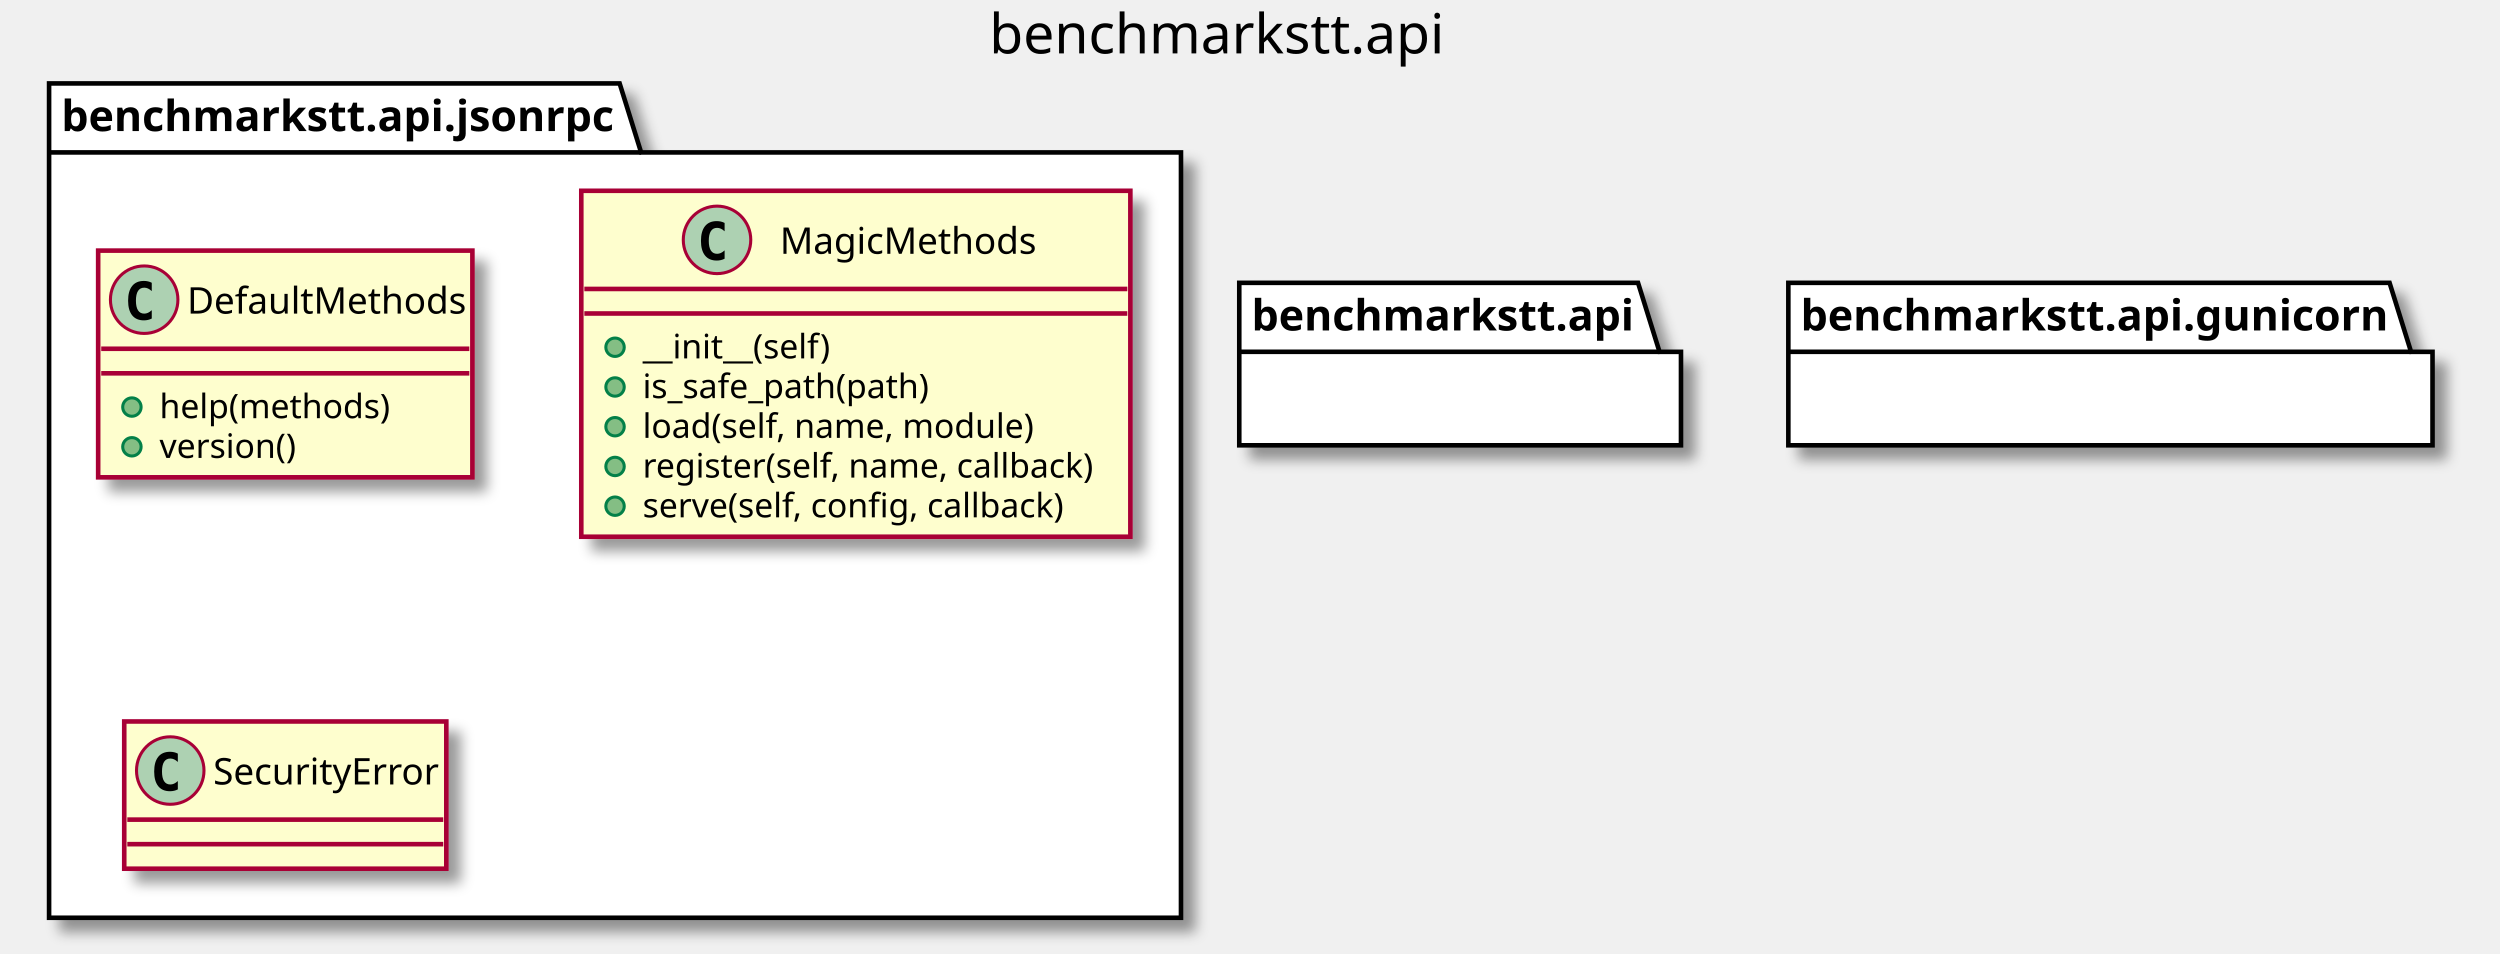
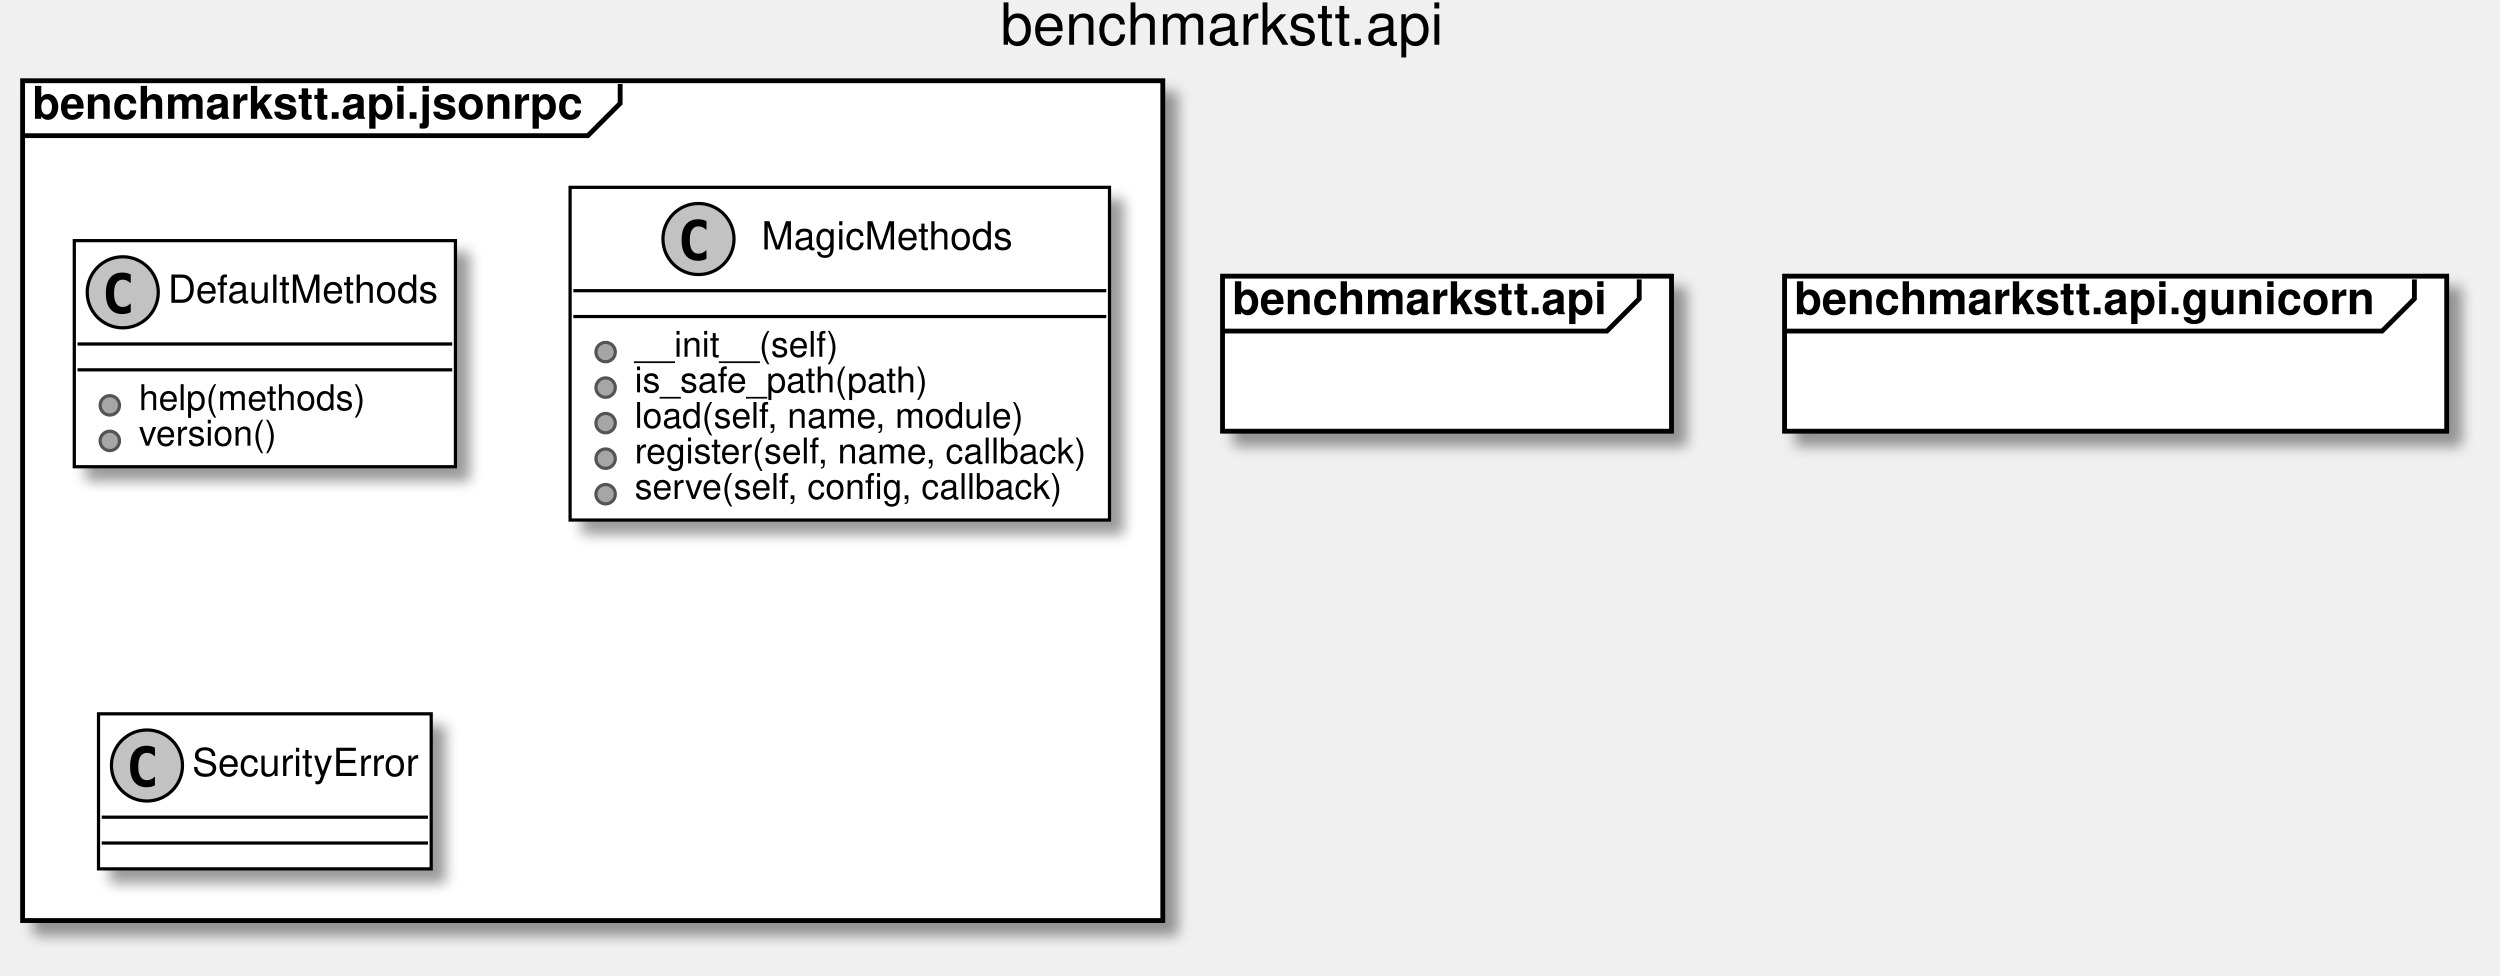
- <svg xmlns="http://www.w3.org/2000/svg" xmlns:xlink="http://www.w3.org/1999/xlink" contentScriptType="application/ecmascript" contentStyleType="text/css" height="311px" preserveAspectRatio="none" style="width:815px;height:311px;" version="1.1" viewBox="0 0 815 311" width="815px" zoomAndPan="magnify">
+ <svg xmlns="http://www.w3.org/2000/svg" xmlns:xlink="http://www.w3.org/1999/xlink" contentScriptType="application/ecmascript" contentStyleType="text/css" height="302px" preserveAspectRatio="none" style="width:774px;height:302px;" version="1.1" viewBox="0 0 774 302" width="774px" zoomAndPan="magnify">
  <defs>
-     <filter height="300%" id="f1ktltzpxjr9dl" width="300%" x="-1" y="-1">
+     <filter height="300%" id="f16ox4vb483jeg" width="300%" x="-1" y="-1">
      <feGaussianBlur result="blurOut" stdDeviation="2.0" />
      <feColorMatrix in="blurOut" result="blurOut2" type="matrix" values="0 0 0 0 0 0 0 0 0 0 0 0 0 0 0 0 0 0 .4 0" />
      <feOffset dx="4.0" dy="4.0" in="blurOut2" result="blurOut3" />
      <feBlend in="SourceGraphic" in2="blurOut3" mode="normal" />
    </filter>
  </defs>
  <g>
-     <text fill="#000000" font-family="sans-serif" font-size="18" lengthAdjust="spacingAndGlyphs" textLength="152" x="322.5" y="17.402">benchmarkstt.api</text>
-     <polygon fill="#FFFFFF" filter="url(#f1ktltzpxjr9dl)" points="16,27.199,202,27.199,209,49.688,385,49.688,385,299.199,16,299.199,16,27.199" style="stroke: #000000; stroke-width: 1.5;" />
-     <line style="stroke: #000000; stroke-width: 1.5;" x1="16" x2="209" y1="49.688" y2="49.688" />
-     <text fill="#000000" font-family="sans-serif" font-size="14" font-weight="bold" lengthAdjust="spacingAndGlyphs" textLength="180" x="20" y="42.734">benchmarkstt.api.jsonrpc</text>
-     <polygon fill="#FFFFFF" filter="url(#f1ktltzpxjr9dl)" points="404,92.199,534,92.199,541,114.688,548,114.688,548,145.176,404,145.176,404,92.199" style="stroke: #000000; stroke-width: 1.5;" />
-     <line style="stroke: #000000; stroke-width: 1.5;" x1="404" x2="541" y1="114.688" y2="114.688" />
-     <text fill="#000000" font-family="sans-serif" font-size="14" font-weight="bold" lengthAdjust="spacingAndGlyphs" textLength="124" x="408" y="107.734">benchmarkstt.api</text>
+     <text fill="#000000" font-family="Helvetica" font-size="18" lengthAdjust="spacingAndGlyphs" textLength="137" x="309.75" y="13.86">benchmarkstt.api</text>
+     <rect fill="#FFFFFF" filter="url(#f16ox4vb483jeg)" height="260" style="stroke: #000000; stroke-width: 1.5;" width="353" x="7" y="25" />
+     <path d="M192,26 L192,32 L182,42 L7,42 " fill="none" style="stroke: #000000; stroke-width: 1.5;" />
+     <text fill="#000000" font-family="Helvetica" font-size="14" font-weight="bold" lengthAdjust="spacingAndGlyphs" textLength="175" x="10" y="36.78">benchmarkstt.api.jsonrpc</text>
+     <rect fill="#FFFFFF" filter="url(#f16ox4vb483jeg)" height="48" style="stroke: #000000; stroke-width: 1.5;" width="139" x="378.5" y="85.5" />
+     <path d="M507.5,86.5 L507.5,92.5 L497.5,102.5 L378.5,102.5 " fill="none" style="stroke: #000000; stroke-width: 1.5;" />
+     <text fill="#000000" font-family="Helvetica" font-size="14" font-weight="bold" lengthAdjust="spacingAndGlyphs" textLength="119" x="381.5" y="97.28">benchmarkstt.api</text>
    <a href="https://benchmarkstt.readthedocs.io/en/latest/modules/benchmarkstt.api.jsonrpc.html#benchmarkstt.api.jsonrpc.DefaultMethods" target="_top" title="https://benchmarkstt.readthedocs.io/en/latest/modules/benchmarkstt.api.jsonrpc.html#benchmarkstt.api.jsonrpc.DefaultMethods" xlink:actuate="onRequest" xlink:href="https://benchmarkstt.readthedocs.io/en/latest/modules/benchmarkstt.api.jsonrpc.html#benchmarkstt.api.jsonrpc.DefaultMethods" xlink:show="new" xlink:title="https://benchmarkstt.readthedocs.io/en/latest/modules/benchmarkstt.api.jsonrpc.html#benchmarkstt.api.jsonrpc.DefaultMethods" xlink:type="simple">
-       <rect fill="#FEFECE" filter="url(#f1ktltzpxjr9dl)" height="73.91" id="benchmarkstt.api.jsonrpc.DefaultMethods" style="stroke: #A80036; stroke-width: 1.5;" width="122" x="32" y="81.699" />
-       <ellipse cx="47" cy="97.699" fill="#ADD1B2" rx="11" ry="11" style="stroke: #A80036; stroke-width: 1.0;" />
-       <path d="M49.473,103.842 Q48.892,104.141 48.253,104.29 Q47.614,104.44 46.908,104.44 Q44.401,104.44 43.081,102.788 Q41.762,101.136 41.762,98.015 Q41.762,94.886 43.081,93.234 Q44.401,91.582 46.908,91.582 Q47.614,91.582 48.261,91.731 Q48.909,91.881 49.473,92.18 L49.473,94.902 Q48.842,94.321 48.249,94.052 Q47.655,93.782 47.024,93.782 Q45.68,93.782 44.995,94.848 Q44.31,95.915 44.31,98.015 Q44.31,100.107 44.995,101.174 Q45.68,102.24 47.024,102.24 Q47.655,102.24 48.249,101.971 Q48.842,101.701 49.473,101.12 Z " />
-       <text fill="#000000" font-family="sans-serif" font-size="12" lengthAdjust="spacingAndGlyphs" textLength="90" x="61" y="102.234">DefaultMethods</text>
-       <line style="stroke: #A80036; stroke-width: 1.5;" x1="33" x2="153" y1="113.699" y2="113.699" />
-       <line style="stroke: #A80036; stroke-width: 1.5;" x1="33" x2="153" y1="121.699" y2="121.699" />
-       <ellipse cx="43" cy="132.699" fill="#84BE84" rx="3" ry="3" style="stroke: #038048; stroke-width: 1.0;" />
-       <text fill="#000000" font-family="sans-serif" font-size="11" lengthAdjust="spacingAndGlyphs" textLength="78" x="52" y="136.334">help(methods)</text>
-       <ellipse cx="43" cy="145.654" fill="#84BE84" rx="3" ry="3" style="stroke: #038048; stroke-width: 1.0;" />
-       <text fill="#000000" font-family="sans-serif" font-size="11" lengthAdjust="spacingAndGlyphs" textLength="48" x="52" y="149.289">version()</text>
+       <rect fill="#FFFFFF" filter="url(#f16ox4vb483jeg)" height="70" id="benchmarkstt.api.jsonrpc.DefaultMethods" style="stroke: #000000; stroke-width: 1.0;" width="118" x="23" y="74.5" />
+       <ellipse cx="38" cy="90.5" fill="#C2C2C2" rx="11" ry="11" style="stroke: #000000; stroke-width: 1.0;" />
+       <path d="M40.473,96.643 Q39.892,96.942 39.253,97.091 Q38.614,97.241 37.908,97.241 Q35.401,97.241 34.081,95.589 Q32.762,93.937 32.762,90.816 Q32.762,87.686 34.081,86.035 Q35.401,84.383 37.908,84.383 Q38.614,84.383 39.261,84.532 Q39.909,84.682 40.473,84.981 L40.473,87.703 Q39.842,87.122 39.249,86.852 Q38.655,86.582 38.024,86.582 Q36.68,86.582 35.995,87.649 Q35.31,88.716 35.31,90.816 Q35.31,92.908 35.995,93.974 Q36.68,95.041 38.024,95.041 Q38.655,95.041 39.249,94.771 Q39.842,94.501 40.473,93.92 Z " />
+       <text fill="#000000" font-family="Helvetica" font-size="12" lengthAdjust="spacingAndGlyphs" textLength="86" x="52" y="93.74">DefaultMethods</text>
+       <line style="stroke: #000000; stroke-width: 1.0;" x1="24" x2="140" y1="106.5" y2="106.5" />
+       <line style="stroke: #000000; stroke-width: 1.0;" x1="24" x2="140" y1="114.5" y2="114.5" />
+       <ellipse cx="34" cy="125.5" fill="#A6A6A6" rx="3" ry="3" style="stroke: #545454; stroke-width: 1.0;" />
+       <text fill="#000000" font-family="Helvetica" font-size="11" lengthAdjust="spacingAndGlyphs" textLength="70" x="43" y="126.97">help(methods)</text>
+       <ellipse cx="34" cy="136.5" fill="#A6A6A6" rx="3" ry="3" style="stroke: #545454; stroke-width: 1.0;" />
+       <text fill="#000000" font-family="Helvetica" font-size="11" lengthAdjust="spacingAndGlyphs" textLength="44" x="43" y="137.97">version()</text>
    </a>
    <a href="https://benchmarkstt.readthedocs.io/en/latest/modules/benchmarkstt.api.jsonrpc.html#benchmarkstt.api.jsonrpc.MagicMethods" target="_top" title="https://benchmarkstt.readthedocs.io/en/latest/modules/benchmarkstt.api.jsonrpc.html#benchmarkstt.api.jsonrpc.MagicMethods" xlink:actuate="onRequest" xlink:href="https://benchmarkstt.readthedocs.io/en/latest/modules/benchmarkstt.api.jsonrpc.html#benchmarkstt.api.jsonrpc.MagicMethods" xlink:show="new" xlink:title="https://benchmarkstt.readthedocs.io/en/latest/modules/benchmarkstt.api.jsonrpc.html#benchmarkstt.api.jsonrpc.MagicMethods" xlink:type="simple">
-       <rect fill="#FEFECE" filter="url(#f1ktltzpxjr9dl)" height="112.775" id="benchmarkstt.api.jsonrpc.MagicMethods" style="stroke: #A80036; stroke-width: 1.5;" width="179" x="189.5" y="62.199" />
-       <ellipse cx="233.75" cy="78.199" fill="#ADD1B2" rx="11" ry="11" style="stroke: #A80036; stroke-width: 1.0;" />
-       <path d="M236.223,84.342 Q235.642,84.641 235.003,84.79 Q234.364,84.94 233.658,84.94 Q231.151,84.94 229.832,83.288 Q228.512,81.636 228.512,78.515 Q228.512,75.386 229.832,73.734 Q231.151,72.082 233.658,72.082 Q234.364,72.082 235.011,72.231 Q235.659,72.381 236.223,72.68 L236.223,75.402 Q235.592,74.821 234.999,74.552 Q234.405,74.282 233.774,74.282 Q232.43,74.282 231.745,75.348 Q231.06,76.415 231.06,78.515 Q231.06,80.607 231.745,81.674 Q232.43,82.74 233.774,82.74 Q234.405,82.74 234.999,82.471 Q235.592,82.201 236.223,81.62 Z " />
-       <text fill="#000000" font-family="sans-serif" font-size="12" lengthAdjust="spacingAndGlyphs" textLength="82" x="254.25" y="82.734">MagicMethods</text>
-       <line style="stroke: #A80036; stroke-width: 1.5;" x1="190.5" x2="367.5" y1="94.199" y2="94.199" />
-       <line style="stroke: #A80036; stroke-width: 1.5;" x1="190.5" x2="367.5" y1="102.199" y2="102.199" />
-       <ellipse cx="200.5" cy="113.199" fill="#84BE84" rx="3" ry="3" style="stroke: #038048; stroke-width: 1.0;" />
-       <text fill="#000000" font-family="sans-serif" font-size="11" lengthAdjust="spacingAndGlyphs" textLength="68" x="209.5" y="116.834">__init__(self)</text>
-       <ellipse cx="200.5" cy="126.154" fill="#84BE84" rx="3" ry="3" style="stroke: #038048; stroke-width: 1.0;" />
-       <text fill="#000000" font-family="sans-serif" font-size="11" lengthAdjust="spacingAndGlyphs" textLength="99" x="209.5" y="129.789">is_safe_path(path)</text>
-       <ellipse cx="200.5" cy="139.109" fill="#84BE84" rx="3" ry="3" style="stroke: #038048; stroke-width: 1.0;" />
-       <text fill="#000000" font-family="sans-serif" font-size="11" lengthAdjust="spacingAndGlyphs" textLength="131" x="209.5" y="142.744">load(self, name, module)</text>
-       <ellipse cx="200.5" cy="152.065" fill="#84BE84" rx="3" ry="3" style="stroke: #038048; stroke-width: 1.0;" />
-       <text fill="#000000" font-family="sans-serif" font-size="11" lengthAdjust="spacingAndGlyphs" textLength="153" x="209.5" y="155.699">register(self, name, callback)</text>
-       <ellipse cx="200.5" cy="165.019" fill="#84BE84" rx="3" ry="3" style="stroke: #038048; stroke-width: 1.0;" />
-       <text fill="#000000" font-family="sans-serif" font-size="11" lengthAdjust="spacingAndGlyphs" textLength="145" x="209.5" y="168.654">serve(self, config, callback)</text>
+       <rect fill="#FFFFFF" filter="url(#f16ox4vb483jeg)" height="103" id="benchmarkstt.api.jsonrpc.MagicMethods" style="stroke: #000000; stroke-width: 1.0;" width="167" x="176.5" y="58" />
+       <ellipse cx="216.25" cy="74" fill="#C2C2C2" rx="11" ry="11" style="stroke: #000000; stroke-width: 1.0;" />
+       <path d="M218.723,80.143 Q218.142,80.442 217.503,80.591 Q216.864,80.741 216.158,80.741 Q213.651,80.741 212.332,79.089 Q211.012,77.437 211.012,74.316 Q211.012,71.186 212.332,69.535 Q213.651,67.883 216.158,67.883 Q216.864,67.883 217.511,68.032 Q218.159,68.182 218.723,68.481 L218.723,71.203 Q218.092,70.622 217.499,70.352 Q216.905,70.082 216.274,70.082 Q214.93,70.082 214.245,71.149 Q213.56,72.216 213.56,74.316 Q213.56,76.408 214.245,77.474 Q214.93,78.541 216.274,78.541 Q216.905,78.541 217.499,78.271 Q218.092,78.001 218.723,77.42 Z " />
+       <text fill="#000000" font-family="Helvetica" font-size="12" lengthAdjust="spacingAndGlyphs" textLength="80" x="235.75" y="77.24">MagicMethods</text>
+       <line style="stroke: #000000; stroke-width: 1.0;" x1="177.5" x2="342.5" y1="90" y2="90" />
+       <line style="stroke: #000000; stroke-width: 1.0;" x1="177.5" x2="342.5" y1="98" y2="98" />
+       <ellipse cx="187.5" cy="109" fill="#A6A6A6" rx="3" ry="3" style="stroke: #545454; stroke-width: 1.0;" />
+       <text fill="#000000" font-family="Helvetica" font-size="11" lengthAdjust="spacingAndGlyphs" textLength="62" x="196.5" y="110.47">__init__(self)</text>
+       <ellipse cx="187.5" cy="120" fill="#A6A6A6" rx="3" ry="3" style="stroke: #545454; stroke-width: 1.0;" />
+       <text fill="#000000" font-family="Helvetica" font-size="11" lengthAdjust="spacingAndGlyphs" textLength="91" x="196.5" y="121.47">is_safe_path(path)</text>
+       <ellipse cx="187.5" cy="131" fill="#A6A6A6" rx="3" ry="3" style="stroke: #545454; stroke-width: 1.0;" />
+       <text fill="#000000" font-family="Helvetica" font-size="11" lengthAdjust="spacingAndGlyphs" textLength="119" x="196.5" y="132.47">load(self, name, module)</text>
+       <ellipse cx="187.5" cy="142" fill="#A6A6A6" rx="3" ry="3" style="stroke: #545454; stroke-width: 1.0;" />
+       <text fill="#000000" font-family="Helvetica" font-size="11" lengthAdjust="spacingAndGlyphs" textLength="141" x="196.5" y="143.47">register(self, name, callback)</text>
+       <ellipse cx="187.5" cy="153" fill="#A6A6A6" rx="3" ry="3" style="stroke: #545454; stroke-width: 1.0;" />
+       <text fill="#000000" font-family="Helvetica" font-size="11" lengthAdjust="spacingAndGlyphs" textLength="134" x="196.5" y="154.47">serve(self, config, callback)</text>
    </a>
    <a href="https://benchmarkstt.readthedocs.io/en/latest/modules/benchmarkstt.api.jsonrpc.html#benchmarkstt.api.jsonrpc.SecurityError" target="_top" title="https://benchmarkstt.readthedocs.io/en/latest/modules/benchmarkstt.api.jsonrpc.html#benchmarkstt.api.jsonrpc.SecurityError" xlink:actuate="onRequest" xlink:href="https://benchmarkstt.readthedocs.io/en/latest/modules/benchmarkstt.api.jsonrpc.html#benchmarkstt.api.jsonrpc.SecurityError" xlink:show="new" xlink:title="https://benchmarkstt.readthedocs.io/en/latest/modules/benchmarkstt.api.jsonrpc.html#benchmarkstt.api.jsonrpc.SecurityError" xlink:type="simple">
-       <rect fill="#FEFECE" filter="url(#f1ktltzpxjr9dl)" height="48" id="benchmarkstt.api.jsonrpc.SecurityError" style="stroke: #A80036; stroke-width: 1.5;" width="105" x="40.5" y="235.199" />
-       <ellipse cx="55.5" cy="251.199" fill="#ADD1B2" rx="11" ry="11" style="stroke: #A80036; stroke-width: 1.0;" />
-       <path d="M57.973,257.342 Q57.392,257.641 56.753,257.791 Q56.114,257.94 55.408,257.94 Q52.901,257.94 51.581,256.288 Q50.262,254.636 50.262,251.515 Q50.262,248.386 51.581,246.734 Q52.901,245.082 55.408,245.082 Q56.114,245.082 56.761,245.231 Q57.409,245.381 57.973,245.68 L57.973,248.402 Q57.342,247.821 56.749,247.552 Q56.155,247.282 55.524,247.282 Q54.18,247.282 53.495,248.348 Q52.81,249.415 52.81,251.515 Q52.81,253.607 53.495,254.674 Q54.18,255.74 55.524,255.74 Q56.155,255.74 56.749,255.47 Q57.342,255.201 57.973,254.62 Z " />
-       <text fill="#000000" font-family="sans-serif" font-size="12" lengthAdjust="spacingAndGlyphs" textLength="73" x="69.5" y="255.734">SecurityError</text>
-       <line style="stroke: #A80036; stroke-width: 1.5;" x1="41.5" x2="144.5" y1="267.199" y2="267.199" />
-       <line style="stroke: #A80036; stroke-width: 1.5;" x1="41.5" x2="144.5" y1="275.199" y2="275.199" />
+       <rect fill="#FFFFFF" filter="url(#f16ox4vb483jeg)" height="48" id="benchmarkstt.api.jsonrpc.SecurityError" style="stroke: #000000; stroke-width: 1.0;" width="103" x="30.5" y="221" />
+       <ellipse cx="45.5" cy="237" fill="#C2C2C2" rx="11" ry="11" style="stroke: #000000; stroke-width: 1.0;" />
+       <path d="M47.973,243.143 Q47.392,243.442 46.753,243.591 Q46.114,243.741 45.408,243.741 Q42.901,243.741 41.581,242.089 Q40.262,240.437 40.262,237.316 Q40.262,234.186 41.581,232.535 Q42.901,230.883 45.408,230.883 Q46.114,230.883 46.761,231.032 Q47.409,231.182 47.973,231.481 L47.973,234.203 Q47.342,233.622 46.749,233.352 Q46.155,233.083 45.524,233.083 Q44.18,233.083 43.495,234.149 Q42.81,235.216 42.81,237.316 Q42.81,239.408 43.495,240.474 Q44.18,241.541 45.524,241.541 Q46.155,241.541 46.749,241.271 Q47.342,241.001 47.973,240.42 Z " />
+       <text fill="#000000" font-family="Helvetica" font-size="12" lengthAdjust="spacingAndGlyphs" textLength="71" x="59.5" y="240.24">SecurityError</text>
+       <line style="stroke: #000000; stroke-width: 1.0;" x1="31.5" x2="132.5" y1="253" y2="253" />
+       <line style="stroke: #000000; stroke-width: 1.0;" x1="31.5" x2="132.5" y1="261" y2="261" />
    </a>
-     <polygon fill="#FFFFFF" filter="url(#f1ktltzpxjr9dl)" points="583,92.199,779,92.199,786,114.688,793,114.688,793,145.176,583,145.176,583,92.199" style="stroke: #000000; stroke-width: 1.5;" />
-     <line style="stroke: #000000; stroke-width: 1.5;" x1="583" x2="786" y1="114.688" y2="114.688" />
-     <text fill="#000000" font-family="sans-serif" font-size="14" font-weight="bold" lengthAdjust="spacingAndGlyphs" textLength="190" x="587" y="107.734">benchmarkstt.api.gunicorn</text>
+     <rect fill="#FFFFFF" filter="url(#f16ox4vb483jeg)" height="48" style="stroke: #000000; stroke-width: 1.5;" width="205" x="552.5" y="85.5" />
+     <path d="M747.5,86.5 L747.5,92.5 L737.5,102.5 L552.5,102.5 " fill="none" style="stroke: #000000; stroke-width: 1.5;" />
+     <text fill="#000000" font-family="Helvetica" font-size="14" font-weight="bold" lengthAdjust="spacingAndGlyphs" textLength="185" x="555.5" y="97.28">benchmarkstt.api.gunicorn</text>
  </g>
</svg>
